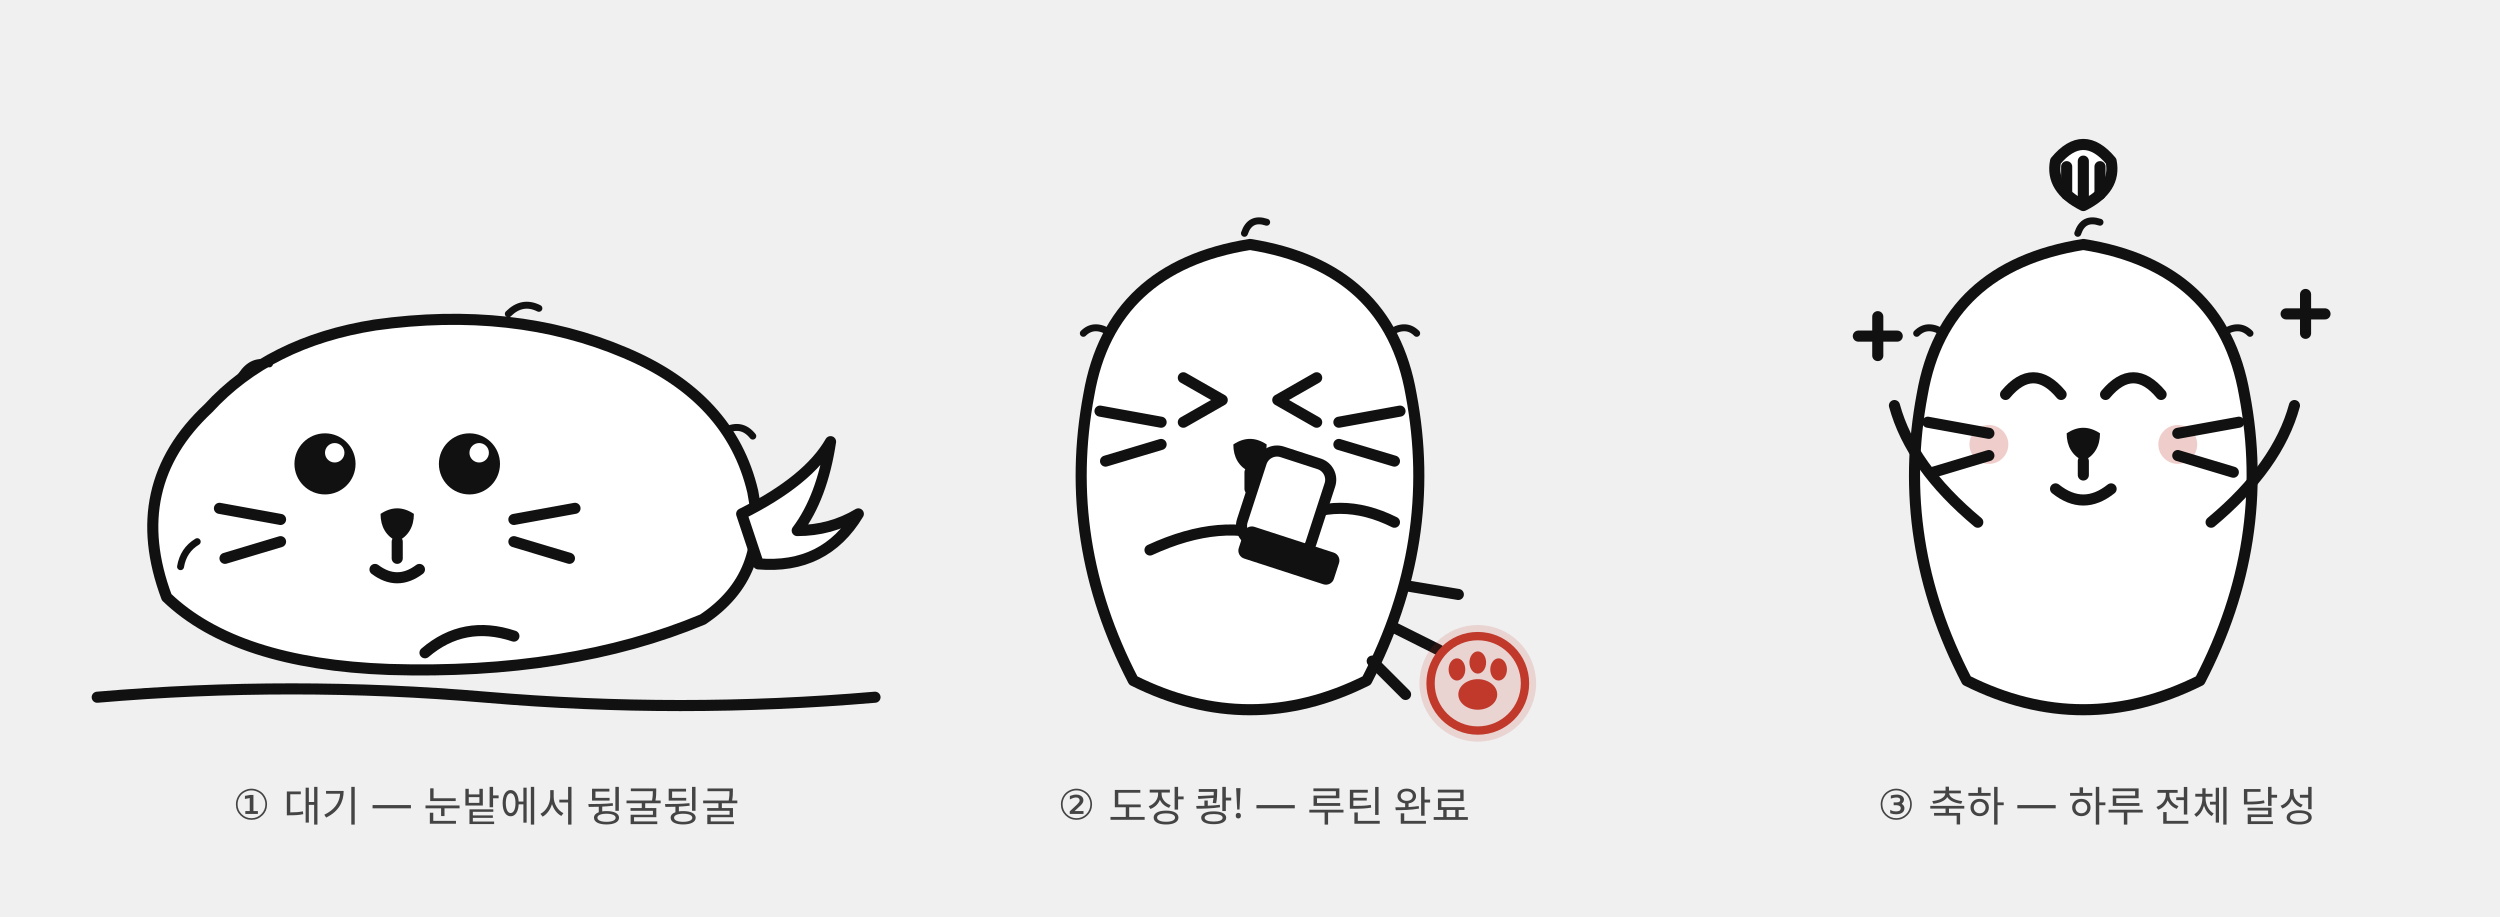
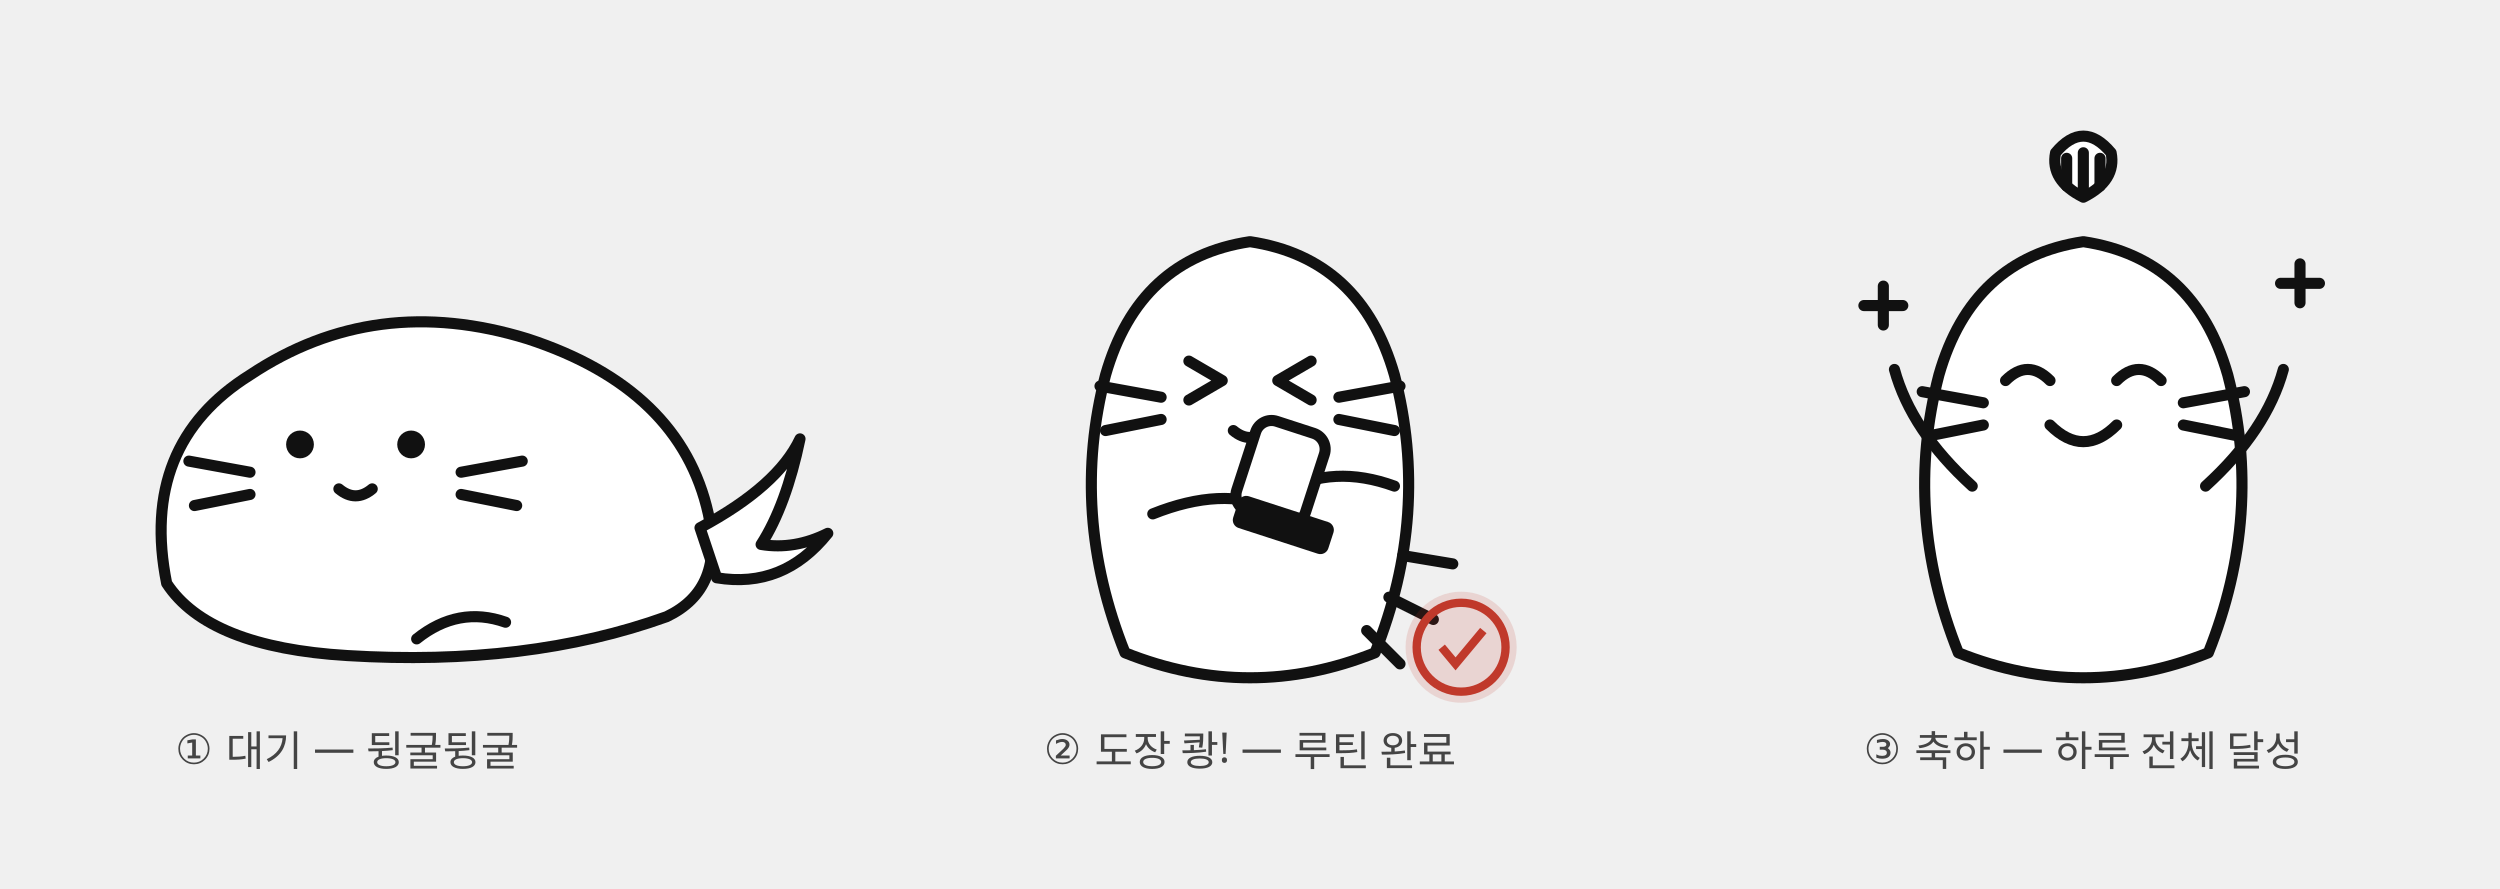
- <svg xmlns="http://www.w3.org/2000/svg" viewBox="0 0 900 330" font-family="sans-serif">
+ <svg xmlns="http://www.w3.org/2000/svg" viewBox="0 0 900 320" font-family="sans-serif">
  <style>
    .line { fill: none; stroke: #111; stroke-width: 4; stroke-linecap: round; stroke-linejoin: round; }
-     .body { fill: #fff; stroke: #111; stroke-width: 4; stroke-linejoin: round; stroke-linecap: round; }
+     .fill-white { fill: #fff; stroke: #111; stroke-width: 4; stroke-linejoin: round; }
    .dot { fill: #111; }
-     .hl { fill: #fff; }
    .red { fill: #C0392B; }
-     .fluff { fill: none; stroke: #111; stroke-width: 2.5; stroke-linecap: round; }
    .label { font-size: 15px; fill: #444; }
  </style>
-   <g transform="translate(35,55)">
-     <path class="body" d="M25 160       Q10 120 40 92 Q62 68 100 62       Q150 55 190 72 Q228 88 236 122       Q242 152 218 168 Q170 188 105 186 Q50 184 25 160 Z" />
-     <path class="body" d="M232 130 Q256 118 264 104 Q261 124 252 136 Q264 136 274 130 Q262 150 238 148 Z" />
-     <path class="line" d="M118 180 Q132 168 150 174" />
-     <path class="fluff" d="M52 80 Q56 74 62 76 M148 58 Q153 53 159 56 M226 100 Q232 97 236 102 M36 140 Q31 143 30 149" />
-     <circle class="dot" cx="82" cy="112" r="11" />
-     <circle class="hl" cx="85.5" cy="108" r="3.5" />
-     <circle class="dot" cx="134" cy="112" r="11" />
-     <circle class="hl" cx="137.5" cy="108" r="3.5" />
-     <path class="dot" d="M102 130 Q108 126 114 130 Q114 137 108 140 Q102 137 102 130 Z" />
-     <path class="line" stroke-width="3" d="M108 140 L108 146 M100 150 Q108 156 116 150" />
-     <path class="line" stroke-width="2.5" d="M66 132 L44 128 M66 140 L46 146 M150 132 L172 128 M150 140 L170 146" />
-     <path class="line" stroke-width="3" d="M0 196 Q70 190 140 196 T280 196" />
-     <text class="label" x="140" y="240" text-anchor="middle">① 대기 — 눈밭에서 뒹굴뒹굴</text>
+   <g transform="translate(30,40)">
+     <path class="fill-white" d="M30 170 Q20 120 60 95 Q105 65 160 82 Q215 100 225 145 Q231 172 210 182 Q160 200 95 196 Q45 193 30 170 Z" />
+     <path class="fill-white" d="M222 150 Q250 135 258 118 Q253 142 244 156 Q256 158 268 152 Q252 172 228 168 Z" />
+     <path class="line" d="M120 190 Q135 178 152 184" />
+     <circle class="dot" cx="78" cy="120" r="5" />
+     <circle class="dot" cx="118" cy="120" r="5" />
+     <path class="line" d="M92 136 Q98 141 104 136" />
+     <path class="line" stroke-width="2.5" d="M60 130 L38 126 M60 138 L40 142 M136 130 L158 126 M136 138 L156 142" />
+     <text class="label" x="95" y="235" text-anchor="middle">① 대기 — 뒹굴뒹굴</text>
  </g>
-   <g transform="translate(330,30)">
-     <path class="body" d="M78 215       Q52 165 62 112 Q70 66 120 58 Q170 66 178 112 Q188 165 162 215       Q120 236 78 215 Z" />
-     <path class="fluff" d="M70 90 Q64 86 60 90 M170 90 Q176 86 180 90 M118 54 Q120 48 126 50" />
-     <path class="line" d="M96 106 L110 114 L96 122 M144 106 L130 114 L144 122" />
-     <path class="dot" d="M114 130 Q120 126 126 130 Q126 137 120 140 Q114 137 114 130 Z" />
-     <path class="line" stroke-width="3" d="M120 140 L120 146" />
-     <path class="line" stroke-width="2.5" d="M88 122 L66 118 M88 130 L68 136 M152 122 L174 118 M152 130 L172 136" />
-     <path class="line" d="M84 168 Q110 156 130 164 M172 158 Q152 148 134 158" />
-     <rect class="body" x="120" y="134" width="26" height="34" rx="6" transform="rotate(18 133 151)" />
-     <rect class="dot" x="116" y="164" width="36" height="12" rx="3" transform="rotate(18 134 170)" />
-     <path class="line" stroke-width="3" d="M172 196 L188 204 M177 181 L195 184 M164 208 L176 220" />
-     <g transform="translate(202,216)">
-       <circle class="red" opacity="0.15" r="21" />
-       <circle fill="none" stroke="#C0392B" stroke-width="3" r="17" />
-       <ellipse class="red" cx="0" cy="4" rx="7" ry="5.5" />
-       <ellipse class="red" cx="-7.5" cy="-5" rx="3" ry="4" />
-       <ellipse class="red" cx="0" cy="-7.5" rx="3" ry="4" />
-       <ellipse class="red" cx="7.5" cy="-5" rx="3" ry="4" />
+   <g transform="translate(330,25)">
+     <path class="fill-white" d="M75 210 Q55 160 68 110 Q80 68 120 62 Q160 68 172 110 Q185 160 165 210 Q120 228 75 210 Z" />
+     <path class="line" d="M98 105 L110 112 L98 119 M142 105 L130 112 L142 119" />
+     <path class="line" d="M114 130 Q120 135 126 130" />
+     <path class="line" stroke-width="2.5" d="M88 118 L66 114 M88 126 L68 130 M152 118 L174 114 M152 126 L172 130" />
+     <path class="line" d="M85 160 Q110 150 128 158 M172 150 Q150 142 132 152" />
+     <rect class="fill-white" x="118" y="128" width="26" height="34" rx="6" transform="rotate(18 131 145)" />
+     <rect class="dot" x="114" y="158" width="36" height="12" rx="3" transform="rotate(18 132 164)" />
+     <path class="line" stroke-width="3" d="M170 190 L186 198 M175 175 L193 178 M162 202 L174 214" />
+     <g transform="translate(196,208)">
+       <circle class="red" opacity="0.15" r="20" />
+       <circle fill="none" stroke="#C0392B" stroke-width="3" r="16" />
+       <path fill="none" stroke="#C0392B" stroke-width="3" d="M-7 0 L-2 6 L8 -6" />
    </g>
-     <text class="label" x="125" y="265" text-anchor="middle">② 도장 쾅! — 루틴 완료</text>
+     <text class="label" x="120" y="250" text-anchor="middle">② 도장 쾅! — 루틴 완료</text>
  </g>
-   <g transform="translate(630,30)">
-     <path class="body" d="M78 215       Q52 165 62 112 Q70 66 120 58 Q170 66 178 112 Q188 165 162 215       Q120 236 78 215 Z" />
-     <path class="fluff" d="M70 90 Q64 86 60 90 M170 90 Q176 86 180 90 M118 54 Q120 48 126 50" />
-     <path class="line" d="M92 112 Q102 100 112 112 M128 112 Q138 100 148 112" />
-     <circle fill="#C0392B" opacity="0.25" cx="86" cy="130" r="7" />
-     <circle fill="#C0392B" opacity="0.25" cx="154" cy="130" r="7" />
-     <path class="dot" d="M114 126 Q120 122 126 126 Q126 133 120 136 Q114 133 114 126 Z" />
-     <path class="line" stroke-width="3" d="M120 136 L120 141 M110 146 Q120 154 130 146" />
-     <path class="line" stroke-width="2.5" d="M86 126 L64 122 M86 134 L66 140 M154 126 L176 122 M154 134 L174 140" />
-     <path class="line" d="M82 158 Q58 138 52 116 M166 158 Q190 138 196 116" />
-     <path class="line" stroke-width="3" d="M46 84 L46 98 M39 91 L53 91 M200 76 L200 90 M193 83 L207 83" />
-     <path class="body" d="M110 28 Q120 16 130 28 Q132 38 120 44 Q108 38 110 28 Z" />
-     <path class="line" stroke-width="2.5" d="M114 30 L114 40 M120 28 L120 42 M126 30 L126 40" />
-     <text class="label" x="125" y="265" text-anchor="middle">③ 축하 — 하루 전체 달성</text>
+   <g transform="translate(630,25)">
+     <path class="fill-white" d="M75 210 Q55 160 68 110 Q80 68 120 62 Q160 68 172 110 Q185 160 165 210 Q120 228 75 210 Z" />
+     <path class="line" d="M92 112 Q100 104 108 112 M132 112 Q140 104 148 112" />
+     <path class="line" d="M108 128 Q120 140 132 128" />
+     <path class="line" stroke-width="2.5" d="M84 120 L62 116 M84 128 L64 132 M156 120 L178 116 M156 128 L176 132" />
+     <path class="line" d="M80 150 Q58 130 52 108 M164 150 Q186 130 192 108" />
+     <path class="line" stroke-width="3" d="M48 78 L48 92 M41 85 L55 85 M198 70 L198 84 M191 77 L205 77" />
+     <path class="fill-white" d="M110 30 Q120 18 130 30 Q132 40 120 46 Q108 40 110 30 Z" />
+     <path class="line" stroke-width="2.5" d="M114 32 L114 42 M120 30 L120 44 M126 32 L126 42" />
+     <text class="label" x="120" y="250" text-anchor="middle">③ 축하 — 하루 전체 달성</text>
  </g>
</svg>
